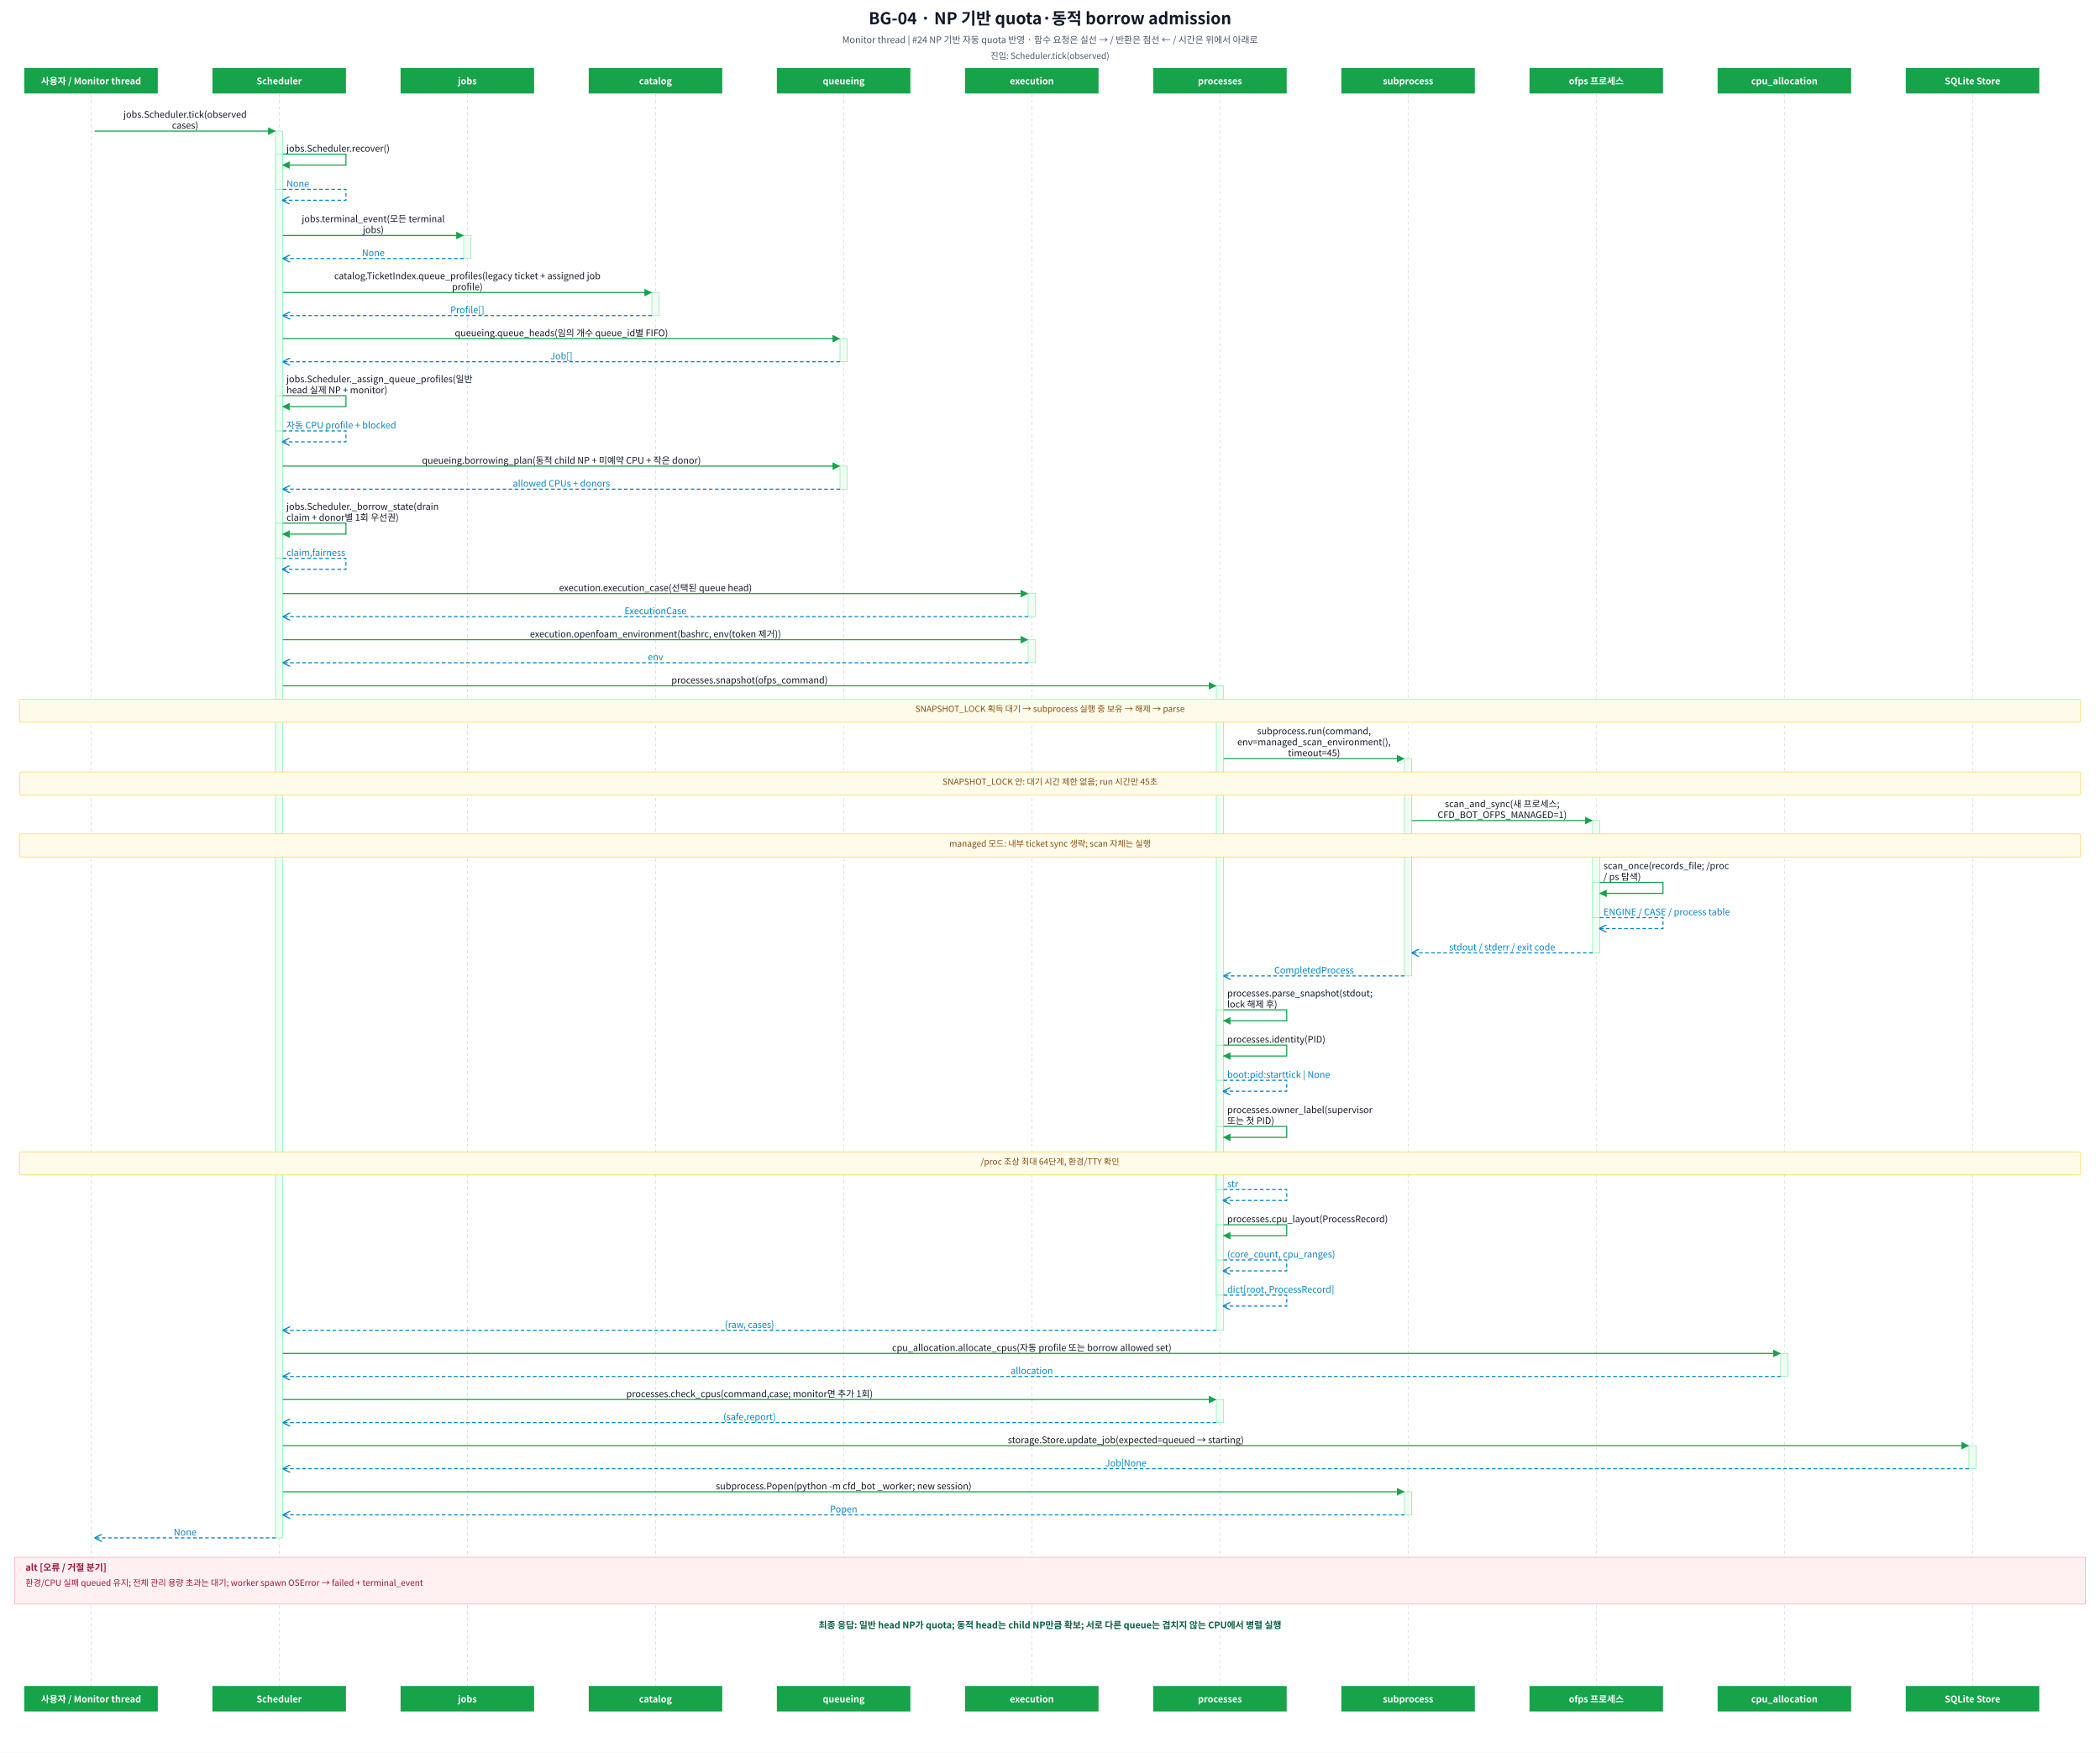
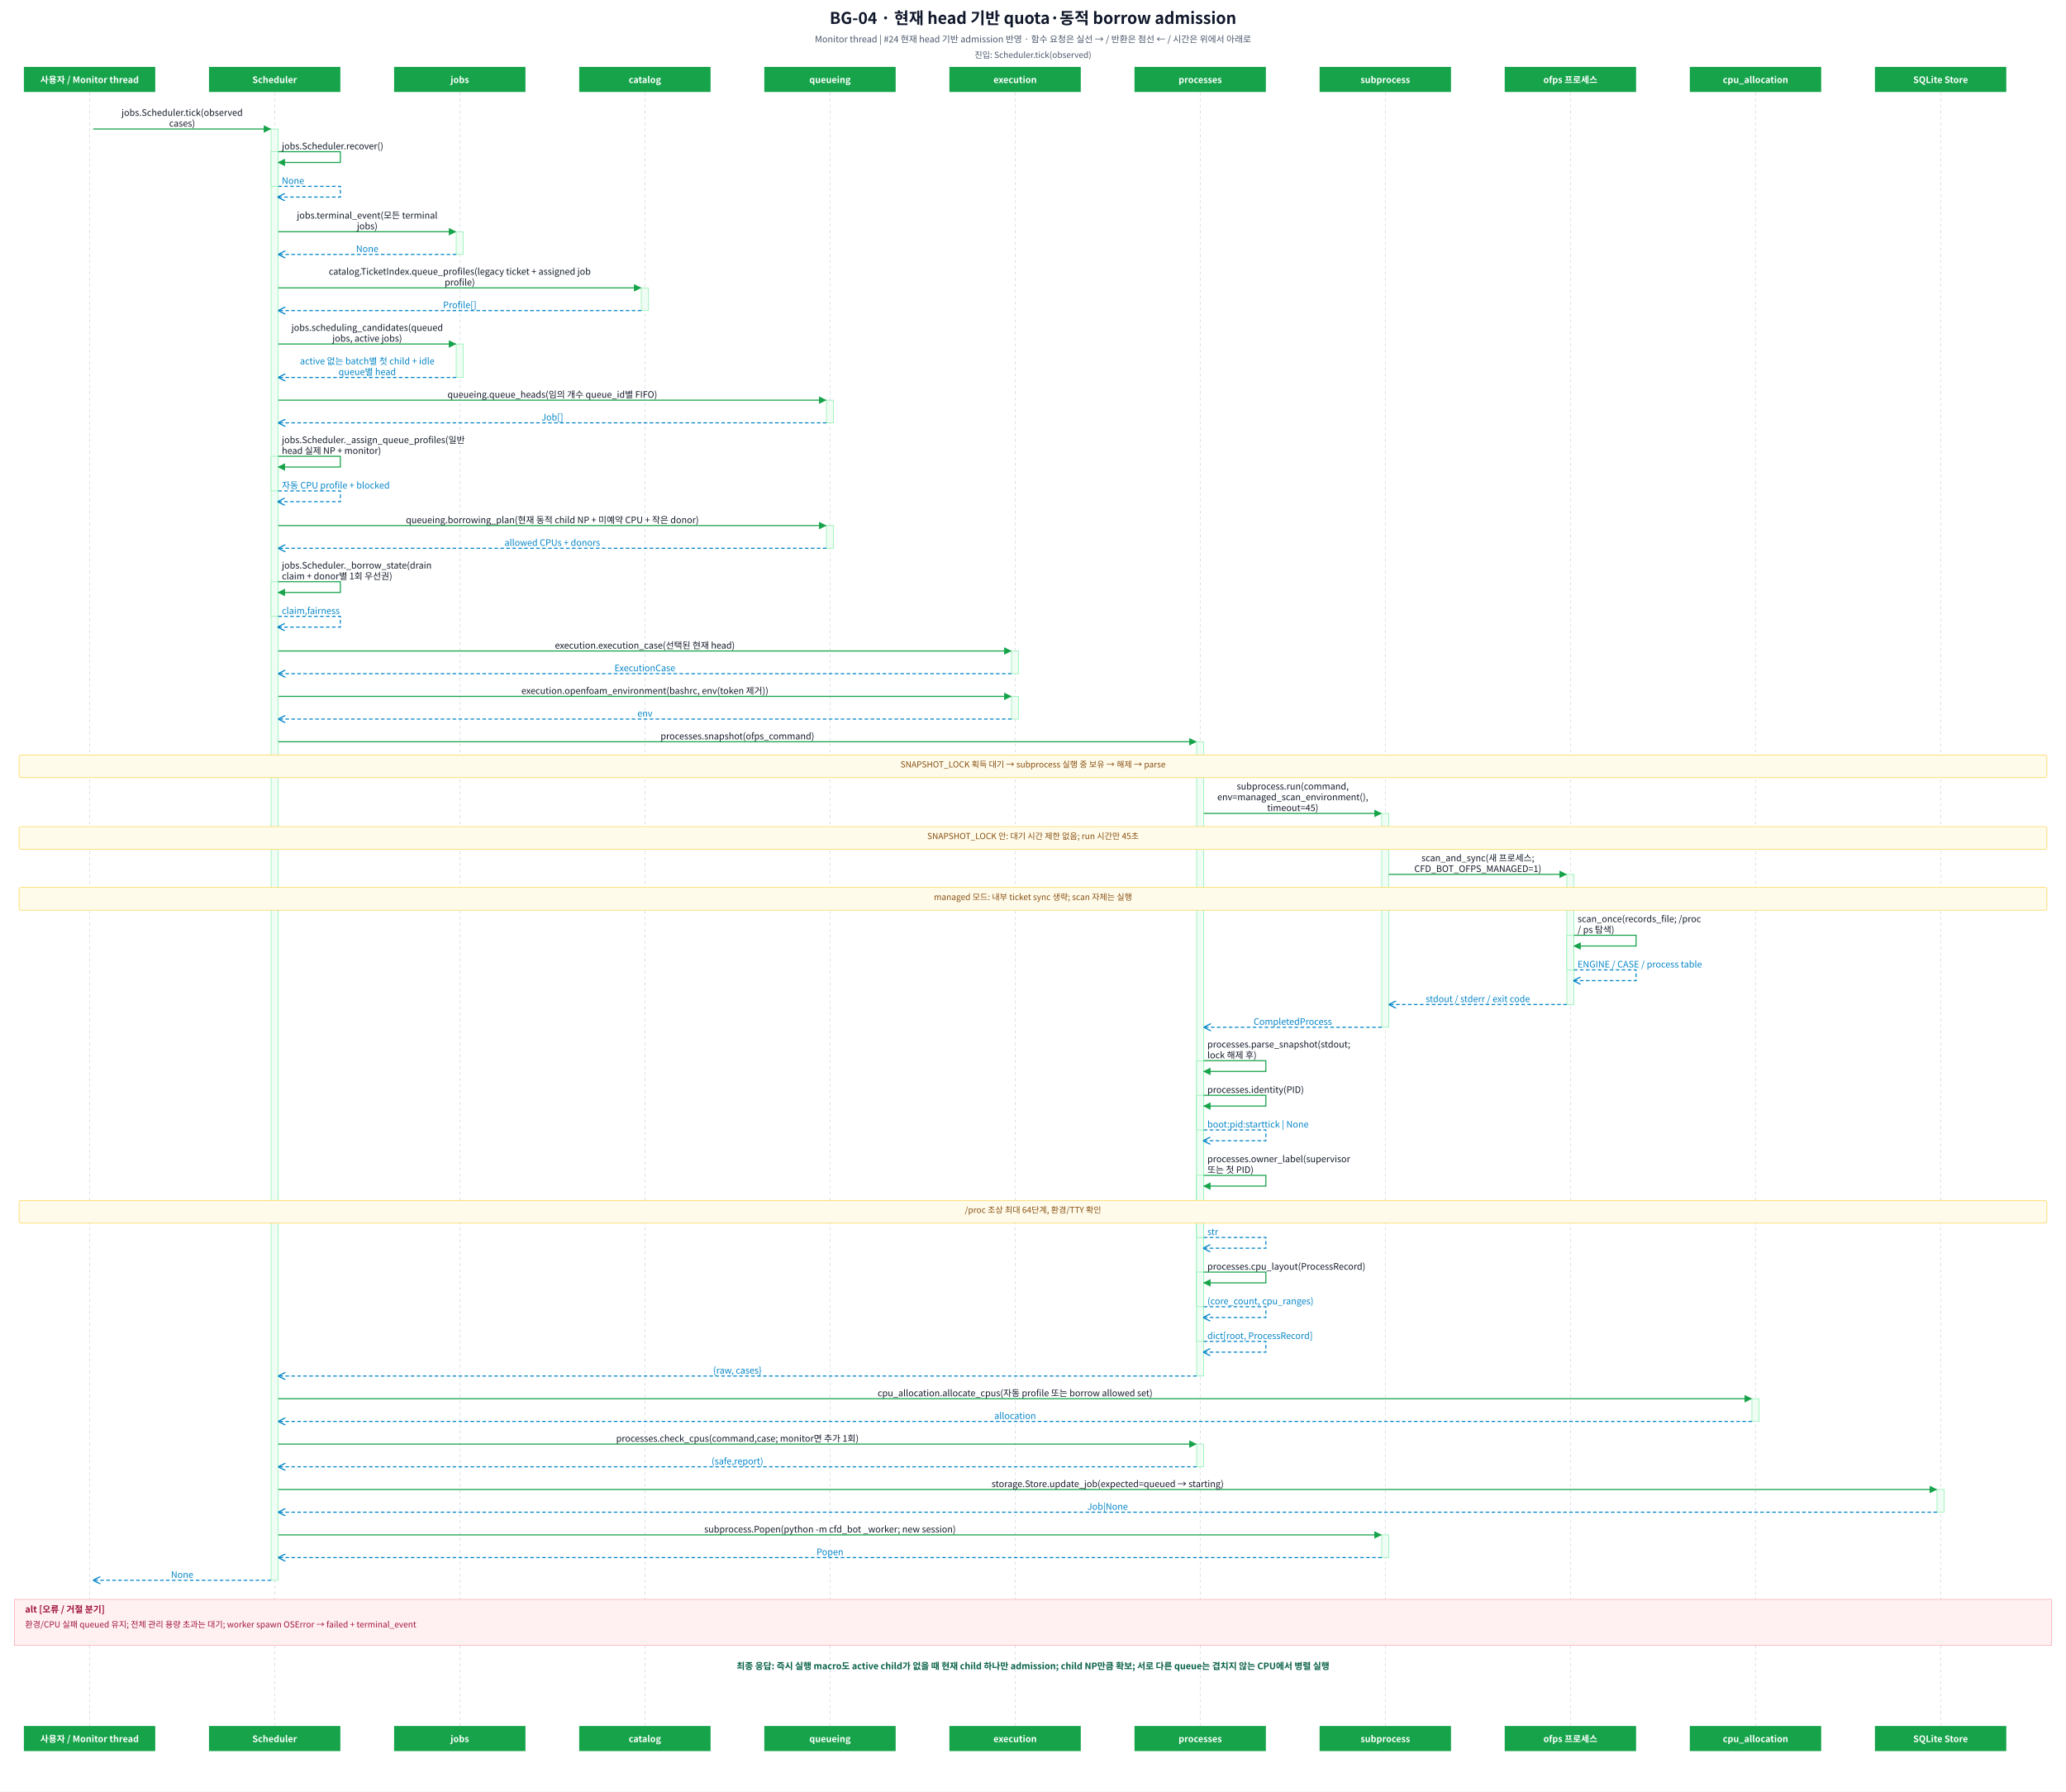
- <svg xmlns="http://www.w3.org/2000/svg" width="3460" height="2888" viewBox="0 0 3460 2888" role="img" aria-label="NP 기반 quota·동적 borrow admission">
+ <svg xmlns="http://www.w3.org/2000/svg" width="3460" height="3000" viewBox="0 0 3460 3000" role="img" aria-label="현재 head 기반 quota·동적 borrow admission">
  <defs>
    <marker id="req" viewBox="0 0 10 10" refX="9" refY="5" markerWidth="7" markerHeight="7" orient="auto-start-reverse">
      <path d="M0 0 L10 5 L0 10 z" fill="#16a34a" />
    </marker>
    <marker id="ret" viewBox="0 0 10 10" refX="9" refY="5" markerWidth="7" markerHeight="7" orient="auto-start-reverse">
      <path d="M0 0 L10 5 L0 10" fill="none" stroke="#0284c7" stroke-width="1.5" />
    </marker>
  </defs>
  <rect width="100%" height="100%" fill="white" />
  <g font-family="Noto Sans CJK KR, sans-serif">
-     <text x="1730.0" y="40" text-anchor="middle" font-size="27" fill="#0f172a" font-weight="700">BG-04 · NP 기반 quota·동적 borrow admission</text>
-     <text x="1730.0" y="71" text-anchor="middle" font-size="15" fill="#475569">Monitor thread | #24 NP 기반 자동 quota 반영 · 함수 요청은 실선 → / 반환은 점선 ← / 시간은 위에서 아래로</text>
+     <text x="1730.0" y="40" text-anchor="middle" font-size="27" fill="#0f172a" font-weight="700">BG-04 · 현재 head 기반 quota·동적 borrow admission</text>
+     <text x="1730.0" y="71" text-anchor="middle" font-size="15" fill="#475569">Monitor thread | #24 현재 head 기반 admission 반영 · 함수 요청은 실선 → / 반환은 점선 ← / 시간은 위에서 아래로</text>
    <text x="1730.0" y="97" text-anchor="middle" font-size="14" fill="#475569">진입: Scheduler.tick(observed)</text>
-     <path d="M150.0,155 V2778" stroke="#cbd5e1" stroke-dasharray="5 5" />
+     <path d="M150.0,155 V2890" stroke="#cbd5e1" stroke-dasharray="5 5" />
    <rect x="40.0" y="112" width="220" height="42" fill="#16a34a" />
    <text x="150.0" y="139" text-anchor="middle" font-size="15" fill="white" font-weight="700">사용자 / Monitor thread</text>
-     <rect x="40.0" y="2778" width="220" height="42" fill="#16a34a" />
-     <text x="150.0" y="2805" text-anchor="middle" font-size="15" fill="white" font-weight="700">사용자 / Monitor thread</text>
-     <path d="M460.0,155 V2778" stroke="#cbd5e1" stroke-dasharray="5 5" />
+     <rect x="40.0" y="2890" width="220" height="42" fill="#16a34a" />
+     <text x="150.0" y="2917" text-anchor="middle" font-size="15" fill="white" font-weight="700">사용자 / Monitor thread</text>
+     <path d="M460.0,155 V2890" stroke="#cbd5e1" stroke-dasharray="5 5" />
    <rect x="350.0" y="112" width="220" height="42" fill="#16a34a" />
    <text x="460.0" y="139" text-anchor="middle" font-size="15" fill="white" font-weight="700">Scheduler</text>
-     <rect x="350.0" y="2778" width="220" height="42" fill="#16a34a" />
-     <text x="460.0" y="2805" text-anchor="middle" font-size="15" fill="white" font-weight="700">Scheduler</text>
-     <path d="M770.0,155 V2778" stroke="#cbd5e1" stroke-dasharray="5 5" />
+     <rect x="350.0" y="2890" width="220" height="42" fill="#16a34a" />
+     <text x="460.0" y="2917" text-anchor="middle" font-size="15" fill="white" font-weight="700">Scheduler</text>
+     <path d="M770.0,155 V2890" stroke="#cbd5e1" stroke-dasharray="5 5" />
    <rect x="660.0" y="112" width="220" height="42" fill="#16a34a" />
    <text x="770.0" y="139" text-anchor="middle" font-size="15" fill="white" font-weight="700">jobs</text>
-     <rect x="660.0" y="2778" width="220" height="42" fill="#16a34a" />
-     <text x="770.0" y="2805" text-anchor="middle" font-size="15" fill="white" font-weight="700">jobs</text>
-     <path d="M1080.0,155 V2778" stroke="#cbd5e1" stroke-dasharray="5 5" />
+     <rect x="660.0" y="2890" width="220" height="42" fill="#16a34a" />
+     <text x="770.0" y="2917" text-anchor="middle" font-size="15" fill="white" font-weight="700">jobs</text>
+     <path d="M1080.0,155 V2890" stroke="#cbd5e1" stroke-dasharray="5 5" />
    <rect x="970.0" y="112" width="220" height="42" fill="#16a34a" />
    <text x="1080.0" y="139" text-anchor="middle" font-size="15" fill="white" font-weight="700">catalog</text>
-     <rect x="970.0" y="2778" width="220" height="42" fill="#16a34a" />
-     <text x="1080.0" y="2805" text-anchor="middle" font-size="15" fill="white" font-weight="700">catalog</text>
-     <path d="M1390.0,155 V2778" stroke="#cbd5e1" stroke-dasharray="5 5" />
+     <rect x="970.0" y="2890" width="220" height="42" fill="#16a34a" />
+     <text x="1080.0" y="2917" text-anchor="middle" font-size="15" fill="white" font-weight="700">catalog</text>
+     <path d="M1390.0,155 V2890" stroke="#cbd5e1" stroke-dasharray="5 5" />
    <rect x="1280.0" y="112" width="220" height="42" fill="#16a34a" />
    <text x="1390.0" y="139" text-anchor="middle" font-size="15" fill="white" font-weight="700">queueing</text>
-     <rect x="1280.0" y="2778" width="220" height="42" fill="#16a34a" />
-     <text x="1390.0" y="2805" text-anchor="middle" font-size="15" fill="white" font-weight="700">queueing</text>
-     <path d="M1700.0,155 V2778" stroke="#cbd5e1" stroke-dasharray="5 5" />
+     <rect x="1280.0" y="2890" width="220" height="42" fill="#16a34a" />
+     <text x="1390.0" y="2917" text-anchor="middle" font-size="15" fill="white" font-weight="700">queueing</text>
+     <path d="M1700.0,155 V2890" stroke="#cbd5e1" stroke-dasharray="5 5" />
    <rect x="1590.0" y="112" width="220" height="42" fill="#16a34a" />
    <text x="1700.0" y="139" text-anchor="middle" font-size="15" fill="white" font-weight="700">execution</text>
-     <rect x="1590.0" y="2778" width="220" height="42" fill="#16a34a" />
-     <text x="1700.0" y="2805" text-anchor="middle" font-size="15" fill="white" font-weight="700">execution</text>
-     <path d="M2010.0,155 V2778" stroke="#cbd5e1" stroke-dasharray="5 5" />
+     <rect x="1590.0" y="2890" width="220" height="42" fill="#16a34a" />
+     <text x="1700.0" y="2917" text-anchor="middle" font-size="15" fill="white" font-weight="700">execution</text>
+     <path d="M2010.0,155 V2890" stroke="#cbd5e1" stroke-dasharray="5 5" />
    <rect x="1900.0" y="112" width="220" height="42" fill="#16a34a" />
    <text x="2010.0" y="139" text-anchor="middle" font-size="15" fill="white" font-weight="700">processes</text>
-     <rect x="1900.0" y="2778" width="220" height="42" fill="#16a34a" />
-     <text x="2010.0" y="2805" text-anchor="middle" font-size="15" fill="white" font-weight="700">processes</text>
-     <path d="M2320.0,155 V2778" stroke="#cbd5e1" stroke-dasharray="5 5" />
+     <rect x="1900.0" y="2890" width="220" height="42" fill="#16a34a" />
+     <text x="2010.0" y="2917" text-anchor="middle" font-size="15" fill="white" font-weight="700">processes</text>
+     <path d="M2320.0,155 V2890" stroke="#cbd5e1" stroke-dasharray="5 5" />
    <rect x="2210.0" y="112" width="220" height="42" fill="#16a34a" />
    <text x="2320.0" y="139" text-anchor="middle" font-size="15" fill="white" font-weight="700">subprocess</text>
-     <rect x="2210.0" y="2778" width="220" height="42" fill="#16a34a" />
-     <text x="2320.0" y="2805" text-anchor="middle" font-size="15" fill="white" font-weight="700">subprocess</text>
-     <path d="M2630.0,155 V2778" stroke="#cbd5e1" stroke-dasharray="5 5" />
+     <rect x="2210.0" y="2890" width="220" height="42" fill="#16a34a" />
+     <text x="2320.0" y="2917" text-anchor="middle" font-size="15" fill="white" font-weight="700">subprocess</text>
+     <path d="M2630.0,155 V2890" stroke="#cbd5e1" stroke-dasharray="5 5" />
    <rect x="2520.0" y="112" width="220" height="42" fill="#16a34a" />
    <text x="2630.0" y="139" text-anchor="middle" font-size="15" fill="white" font-weight="700">ofps 프로세스</text>
-     <rect x="2520.0" y="2778" width="220" height="42" fill="#16a34a" />
-     <text x="2630.0" y="2805" text-anchor="middle" font-size="15" fill="white" font-weight="700">ofps 프로세스</text>
-     <path d="M2940.0,155 V2778" stroke="#cbd5e1" stroke-dasharray="5 5" />
+     <rect x="2520.0" y="2890" width="220" height="42" fill="#16a34a" />
+     <text x="2630.0" y="2917" text-anchor="middle" font-size="15" fill="white" font-weight="700">ofps 프로세스</text>
+     <path d="M2940.0,155 V2890" stroke="#cbd5e1" stroke-dasharray="5 5" />
    <rect x="2830.0" y="112" width="220" height="42" fill="#16a34a" />
    <text x="2940.0" y="139" text-anchor="middle" font-size="15" fill="white" font-weight="700">cpu_allocation</text>
-     <rect x="2830.0" y="2778" width="220" height="42" fill="#16a34a" />
-     <text x="2940.0" y="2805" text-anchor="middle" font-size="15" fill="white" font-weight="700">cpu_allocation</text>
-     <path d="M3250.0,155 V2778" stroke="#cbd5e1" stroke-dasharray="5 5" />
+     <rect x="2830.0" y="2890" width="220" height="42" fill="#16a34a" />
+     <text x="2940.0" y="2917" text-anchor="middle" font-size="15" fill="white" font-weight="700">cpu_allocation</text>
+     <path d="M3250.0,155 V2890" stroke="#cbd5e1" stroke-dasharray="5 5" />
    <rect x="3140.0" y="112" width="220" height="42" fill="#16a34a" />
    <text x="3250.0" y="139" text-anchor="middle" font-size="15" fill="white" font-weight="700">SQLite Store</text>
-     <rect x="3140.0" y="2778" width="220" height="42" fill="#16a34a" />
-     <text x="3250.0" y="2805" text-anchor="middle" font-size="15" fill="white" font-weight="700">SQLite Store</text>
-     <rect x="454.0" y="216" width="12" height="2318" fill="#f0fdf4" stroke="#86efac" />
-     <rect x="2004.0" y="1130" width="12" height="1062" fill="#f0fdf4" stroke="#86efac" />
-     <rect x="2004.0" y="1664" width="12" height="470" fill="#f0fdf4" stroke="#86efac" />
-     <rect x="2314.0" y="1250" width="12" height="358" fill="#f0fdf4" stroke="#86efac" />
-     <rect x="2624.0" y="1352" width="12" height="218" fill="#f0fdf4" stroke="#86efac" />
-     <rect x="2004.0" y="1856" width="12" height="104" fill="#f0fdf4" stroke="#86efac" />
+     <rect x="3140.0" y="2890" width="220" height="42" fill="#16a34a" />
+     <text x="3250.0" y="2917" text-anchor="middle" font-size="15" fill="white" font-weight="700">SQLite Store</text>
+     <rect x="454.0" y="216" width="12" height="2430" fill="#f0fdf4" stroke="#86efac" />
+     <rect x="2004.0" y="1242" width="12" height="1062" fill="#f0fdf4" stroke="#86efac" />
+     <rect x="2004.0" y="1776" width="12" height="470" fill="#f0fdf4" stroke="#86efac" />
+     <rect x="2314.0" y="1362" width="12" height="358" fill="#f0fdf4" stroke="#86efac" />
+     <rect x="2624.0" y="1464" width="12" height="218" fill="#f0fdf4" stroke="#86efac" />
+     <rect x="2004.0" y="1968" width="12" height="104" fill="#f0fdf4" stroke="#86efac" />
    <rect x="454.0" y="254" width="12" height="58" fill="#f0fdf4" stroke="#86efac" />
-     <rect x="454.0" y="652" width="12" height="58" fill="#f0fdf4" stroke="#86efac" />
-     <rect x="454.0" y="862" width="12" height="58" fill="#f0fdf4" stroke="#86efac" />
-     <rect x="2624.0" y="1454" width="12" height="58" fill="#f0fdf4" stroke="#86efac" />
-     <rect x="2004.0" y="1722" width="12" height="58" fill="#f0fdf4" stroke="#86efac" />
-     <rect x="2004.0" y="2018" width="12" height="58" fill="#f0fdf4" stroke="#86efac" />
+     <rect x="454.0" y="764" width="12" height="58" fill="#f0fdf4" stroke="#86efac" />
+     <rect x="454.0" y="974" width="12" height="58" fill="#f0fdf4" stroke="#86efac" />
+     <rect x="2624.0" y="1566" width="12" height="58" fill="#f0fdf4" stroke="#86efac" />
+     <rect x="2004.0" y="1834" width="12" height="58" fill="#f0fdf4" stroke="#86efac" />
+     <rect x="2004.0" y="2130" width="12" height="58" fill="#f0fdf4" stroke="#86efac" />
+     <rect x="764.0" y="576" width="12" height="56" fill="#f0fdf4" stroke="#86efac" />
    <rect x="764.0" y="388" width="12" height="38" fill="#f0fdf4" stroke="#86efac" />
    <rect x="1074.0" y="482" width="12" height="38" fill="#f0fdf4" stroke="#86efac" />
-     <rect x="1384.0" y="558" width="12" height="38" fill="#f0fdf4" stroke="#86efac" />
-     <rect x="1384.0" y="768" width="12" height="38" fill="#f0fdf4" stroke="#86efac" />
-     <rect x="1694.0" y="978" width="12" height="38" fill="#f0fdf4" stroke="#86efac" />
-     <rect x="1694.0" y="1054" width="12" height="38" fill="#f0fdf4" stroke="#86efac" />
-     <rect x="2934.0" y="2230" width="12" height="38" fill="#f0fdf4" stroke="#86efac" />
-     <rect x="2004.0" y="2306" width="12" height="38" fill="#f0fdf4" stroke="#86efac" />
-     <rect x="3244.0" y="2382" width="12" height="38" fill="#f0fdf4" stroke="#86efac" />
-     <rect x="2314.0" y="2458" width="12" height="38" fill="#f0fdf4" stroke="#86efac" />
+     <rect x="1384.0" y="670" width="12" height="38" fill="#f0fdf4" stroke="#86efac" />
+     <rect x="1384.0" y="880" width="12" height="38" fill="#f0fdf4" stroke="#86efac" />
+     <rect x="1694.0" y="1090" width="12" height="38" fill="#f0fdf4" stroke="#86efac" />
+     <rect x="1694.0" y="1166" width="12" height="38" fill="#f0fdf4" stroke="#86efac" />
+     <rect x="2934.0" y="2342" width="12" height="38" fill="#f0fdf4" stroke="#86efac" />
+     <rect x="2004.0" y="2418" width="12" height="38" fill="#f0fdf4" stroke="#86efac" />
+     <rect x="3244.0" y="2494" width="12" height="38" fill="#f0fdf4" stroke="#86efac" />
+     <rect x="2314.0" y="2570" width="12" height="38" fill="#f0fdf4" stroke="#86efac" />
    <path d="M156.0,216 H453.0" fill="none" stroke="#16a34a" stroke-width="1.8" marker-end="url(#req)" />
    <text x="305.0" y="194" text-anchor="middle" font-size="15" fill="#111827">jobs.Scheduler.tick(observed</text>
    <text x="305.0" y="212" text-anchor="middle" font-size="15" fill="#111827">cases)</text>
    <path d="M466.0,254 H570.0 V272 H466.0" fill="none" stroke="#16a34a" stroke-width="1.8" marker-end="url(#req)" />
    <text x="472.0" y="250" text-anchor="start" font-size="15" fill="#111827">jobs.Scheduler.recover()</text>
    <path d="M466.0,312 H570.0 V330 H466.0" fill="none" stroke="#0284c7" stroke-width="1.8" stroke-dasharray="6 4" marker-end="url(#ret)" />
    <text x="472.0" y="308" text-anchor="start" font-size="15" fill="#0284c7">None</text>
    <path d="M466.0,388 H763.0" fill="none" stroke="#16a34a" stroke-width="1.8" marker-end="url(#req)" />
    <text x="615.0" y="366" text-anchor="middle" font-size="15" fill="#111827">jobs.terminal_event(모든 terminal</text>
    <text x="615.0" y="384" text-anchor="middle" font-size="15" fill="#111827">jobs)</text>
    <path d="M764.0,426 H467.0" fill="none" stroke="#0284c7" stroke-width="1.8" stroke-dasharray="6 4" marker-end="url(#ret)" />
    <text x="615.0" y="422" text-anchor="middle" font-size="15" fill="#0284c7">None</text>
    <path d="M466.0,482 H1073.0" fill="none" stroke="#16a34a" stroke-width="1.8" marker-end="url(#req)" />
    <text x="770.0" y="460" text-anchor="middle" font-size="15" fill="#111827">catalog.TicketIndex.queue_profiles(legacy ticket + assigned job</text>
    <text x="770.0" y="478" text-anchor="middle" font-size="15" fill="#111827">profile)</text>
    <path d="M1074.0,520 H467.0" fill="none" stroke="#0284c7" stroke-width="1.8" stroke-dasharray="6 4" marker-end="url(#ret)" />
    <text x="770.0" y="516" text-anchor="middle" font-size="15" fill="#0284c7">Profile[]</text>
-     <path d="M466.0,558 H1383.0" fill="none" stroke="#16a34a" stroke-width="1.8" marker-end="url(#req)" />
-     <text x="925.0" y="554" text-anchor="middle" font-size="15" fill="#111827">queueing.queue_heads(임의 개수 queue_id별 FIFO)</text>
-     <path d="M1384.0,596 H467.0" fill="none" stroke="#0284c7" stroke-width="1.8" stroke-dasharray="6 4" marker-end="url(#ret)" />
-     <text x="925.0" y="592" text-anchor="middle" font-size="15" fill="#0284c7">Job[]</text>
-     <path d="M466.0,652 H570.0 V670 H466.0" fill="none" stroke="#16a34a" stroke-width="1.8" marker-end="url(#req)" />
-     <text x="472.0" y="630" text-anchor="start" font-size="15" fill="#111827">jobs.Scheduler._assign_queue_profiles(일반</text>
-     <text x="472.0" y="648" text-anchor="start" font-size="15" fill="#111827">head 실제 NP + monitor)</text>
-     <path d="M466.0,710 H570.0 V728 H466.0" fill="none" stroke="#0284c7" stroke-width="1.8" stroke-dasharray="6 4" marker-end="url(#ret)" />
-     <text x="472.0" y="706" text-anchor="start" font-size="15" fill="#0284c7">자동 CPU profile + blocked</text>
-     <path d="M466.0,768 H1383.0" fill="none" stroke="#16a34a" stroke-width="1.8" marker-end="url(#req)" />
-     <text x="925.0" y="764" text-anchor="middle" font-size="15" fill="#111827">queueing.borrowing_plan(동적 child NP + 미예약 CPU + 작은 donor)</text>
-     <path d="M1384.0,806 H467.0" fill="none" stroke="#0284c7" stroke-width="1.8" stroke-dasharray="6 4" marker-end="url(#ret)" />
-     <text x="925.0" y="802" text-anchor="middle" font-size="15" fill="#0284c7">allowed CPUs + donors</text>
-     <path d="M466.0,862 H570.0 V880 H466.0" fill="none" stroke="#16a34a" stroke-width="1.8" marker-end="url(#req)" />
-     <text x="472.0" y="840" text-anchor="start" font-size="15" fill="#111827">jobs.Scheduler._borrow_state(drain</text>
-     <text x="472.0" y="858" text-anchor="start" font-size="15" fill="#111827">claim + donor별 1회 우선권)</text>
-     <path d="M466.0,920 H570.0 V938 H466.0" fill="none" stroke="#0284c7" stroke-width="1.8" stroke-dasharray="6 4" marker-end="url(#ret)" />
-     <text x="472.0" y="916" text-anchor="start" font-size="15" fill="#0284c7">claim,fairness</text>
-     <path d="M466.0,978 H1693.0" fill="none" stroke="#16a34a" stroke-width="1.8" marker-end="url(#req)" />
-     <text x="1080.0" y="974" text-anchor="middle" font-size="15" fill="#111827">execution.execution_case(선택된 queue head)</text>
-     <path d="M1694.0,1016 H467.0" fill="none" stroke="#0284c7" stroke-width="1.8" stroke-dasharray="6 4" marker-end="url(#ret)" />
-     <text x="1080.0" y="1012" text-anchor="middle" font-size="15" fill="#0284c7">ExecutionCase</text>
-     <path d="M466.0,1054 H1693.0" fill="none" stroke="#16a34a" stroke-width="1.8" marker-end="url(#req)" />
-     <text x="1080.0" y="1050" text-anchor="middle" font-size="15" fill="#111827">execution.openfoam_environment(bashrc, env(token 제거))</text>
-     <path d="M1694.0,1092 H467.0" fill="none" stroke="#0284c7" stroke-width="1.8" stroke-dasharray="6 4" marker-end="url(#ret)" />
-     <text x="1080.0" y="1088" text-anchor="middle" font-size="15" fill="#0284c7">env</text>
-     <path d="M466.0,1130 H2003.0" fill="none" stroke="#16a34a" stroke-width="1.8" marker-end="url(#req)" />
+     <path d="M466.0,576 H763.0" fill="none" stroke="#16a34a" stroke-width="1.8" marker-end="url(#req)" />
+     <text x="615.0" y="554" text-anchor="middle" font-size="15" fill="#111827">jobs.scheduling_candidates(queued</text>
+     <text x="615.0" y="572" text-anchor="middle" font-size="15" fill="#111827">jobs, active jobs)</text>
+     <path d="M764.0,632 H467.0" fill="none" stroke="#0284c7" stroke-width="1.8" stroke-dasharray="6 4" marker-end="url(#ret)" />
+     <text x="615.0" y="610" text-anchor="middle" font-size="15" fill="#0284c7">active 없는 batch별 첫 child + idle</text>
+     <text x="615.0" y="628" text-anchor="middle" font-size="15" fill="#0284c7">queue별 head</text>
+     <path d="M466.0,670 H1383.0" fill="none" stroke="#16a34a" stroke-width="1.8" marker-end="url(#req)" />
+     <text x="925.0" y="666" text-anchor="middle" font-size="15" fill="#111827">queueing.queue_heads(임의 개수 queue_id별 FIFO)</text>
+     <path d="M1384.0,708 H467.0" fill="none" stroke="#0284c7" stroke-width="1.8" stroke-dasharray="6 4" marker-end="url(#ret)" />
+     <text x="925.0" y="704" text-anchor="middle" font-size="15" fill="#0284c7">Job[]</text>
+     <path d="M466.0,764 H570.0 V782 H466.0" fill="none" stroke="#16a34a" stroke-width="1.8" marker-end="url(#req)" />
+     <text x="472.0" y="742" text-anchor="start" font-size="15" fill="#111827">jobs.Scheduler._assign_queue_profiles(일반</text>
+     <text x="472.0" y="760" text-anchor="start" font-size="15" fill="#111827">head 실제 NP + monitor)</text>
+     <path d="M466.0,822 H570.0 V840 H466.0" fill="none" stroke="#0284c7" stroke-width="1.8" stroke-dasharray="6 4" marker-end="url(#ret)" />
+     <text x="472.0" y="818" text-anchor="start" font-size="15" fill="#0284c7">자동 CPU profile + blocked</text>
+     <path d="M466.0,880 H1383.0" fill="none" stroke="#16a34a" stroke-width="1.8" marker-end="url(#req)" />
+     <text x="925.0" y="876" text-anchor="middle" font-size="15" fill="#111827">queueing.borrowing_plan(현재 동적 child NP + 미예약 CPU + 작은 donor)</text>
+     <path d="M1384.0,918 H467.0" fill="none" stroke="#0284c7" stroke-width="1.8" stroke-dasharray="6 4" marker-end="url(#ret)" />
+     <text x="925.0" y="914" text-anchor="middle" font-size="15" fill="#0284c7">allowed CPUs + donors</text>
+     <path d="M466.0,974 H570.0 V992 H466.0" fill="none" stroke="#16a34a" stroke-width="1.8" marker-end="url(#req)" />
+     <text x="472.0" y="952" text-anchor="start" font-size="15" fill="#111827">jobs.Scheduler._borrow_state(drain</text>
+     <text x="472.0" y="970" text-anchor="start" font-size="15" fill="#111827">claim + donor별 1회 우선권)</text>
+     <path d="M466.0,1032 H570.0 V1050 H466.0" fill="none" stroke="#0284c7" stroke-width="1.8" stroke-dasharray="6 4" marker-end="url(#ret)" />
+     <text x="472.0" y="1028" text-anchor="start" font-size="15" fill="#0284c7">claim,fairness</text>
+     <path d="M466.0,1090 H1693.0" fill="none" stroke="#16a34a" stroke-width="1.8" marker-end="url(#req)" />
+     <text x="1080.0" y="1086" text-anchor="middle" font-size="15" fill="#111827">execution.execution_case(선택된 현재 head)</text>
+     <path d="M1694.0,1128 H467.0" fill="none" stroke="#0284c7" stroke-width="1.8" stroke-dasharray="6 4" marker-end="url(#ret)" />
+     <text x="1080.0" y="1124" text-anchor="middle" font-size="15" fill="#0284c7">ExecutionCase</text>
+     <path d="M466.0,1166 H1693.0" fill="none" stroke="#16a34a" stroke-width="1.8" marker-end="url(#req)" />
+     <text x="1080.0" y="1162" text-anchor="middle" font-size="15" fill="#111827">execution.openfoam_environment(bashrc, env(token 제거))</text>
+     <path d="M1694.0,1204 H467.0" fill="none" stroke="#0284c7" stroke-width="1.8" stroke-dasharray="6 4" marker-end="url(#ret)" />
+     <text x="1080.0" y="1200" text-anchor="middle" font-size="15" fill="#0284c7">env</text>
+     <path d="M466.0,1242 H2003.0" fill="none" stroke="#16a34a" stroke-width="1.8" marker-end="url(#req)" />
    <a href="D-04.svg" target="_blank">
-       <text x="1235.0" y="1126" text-anchor="middle" font-size="15" fill="#111827">processes.snapshot(ofps_command)</text>
+       <text x="1235.0" y="1238" text-anchor="middle" font-size="15" fill="#111827">processes.snapshot(ofps_command)</text>
    </a>
-     <rect x="32" y="1152" width="3396" height="38" rx="3" fill="#fffbeb" stroke="#fcd34d" />
-     <text x="1730.0" y="1173" text-anchor="middle" font-size="14" fill="#854d0e">SNAPSHOT_LOCK 획득 대기 → subprocess 실행 중 보유 → 해제 → parse</text>
-     <path d="M2016.0,1250 H2313.0" fill="none" stroke="#16a34a" stroke-width="1.8" marker-end="url(#req)" />
-     <text x="2165.0" y="1210" text-anchor="middle" font-size="15" fill="#111827">subprocess.run(command,</text>
-     <text x="2165.0" y="1228" text-anchor="middle" font-size="15" fill="#111827">env=managed_scan_environment(),</text>
-     <text x="2165.0" y="1246" text-anchor="middle" font-size="15" fill="#111827">timeout=45)</text>
-     <rect x="32" y="1272" width="3396" height="38" rx="3" fill="#fffbeb" stroke="#fcd34d" />
-     <text x="1730.0" y="1293" text-anchor="middle" font-size="14" fill="#854d0e">SNAPSHOT_LOCK 안: 대기 시간 제한 없음; run 시간만 45초</text>
-     <path d="M2326.0,1352 H2623.0" fill="none" stroke="#16a34a" stroke-width="1.8" marker-end="url(#req)" />
-     <text x="2475.0" y="1330" text-anchor="middle" font-size="15" fill="#111827">scan_and_sync(새 프로세스;</text>
-     <text x="2475.0" y="1348" text-anchor="middle" font-size="15" fill="#111827">CFD_BOT_OFPS_MANAGED=1)</text>
-     <rect x="32" y="1374" width="3396" height="38" rx="3" fill="#fffbeb" stroke="#fcd34d" />
-     <text x="1730.0" y="1395" text-anchor="middle" font-size="14" fill="#854d0e">managed 모드: 내부 ticket sync 생략; scan 자체는 실행</text>
-     <path d="M2636.0,1454 H2740.0 V1472 H2636.0" fill="none" stroke="#16a34a" stroke-width="1.8" marker-end="url(#req)" />
-     <text x="2642.0" y="1432" text-anchor="start" font-size="15" fill="#111827">scan_once(records_file; /proc</text>
-     <text x="2642.0" y="1450" text-anchor="start" font-size="15" fill="#111827">/ ps 탐색)</text>
-     <path d="M2636.0,1512 H2740.0 V1530 H2636.0" fill="none" stroke="#0284c7" stroke-width="1.8" stroke-dasharray="6 4" marker-end="url(#ret)" />
-     <text x="2642.0" y="1508" text-anchor="start" font-size="15" fill="#0284c7">ENGINE / CASE / process table</text>
-     <path d="M2624.0,1570 H2327.0" fill="none" stroke="#0284c7" stroke-width="1.8" stroke-dasharray="6 4" marker-end="url(#ret)" />
-     <text x="2475.0" y="1566" text-anchor="middle" font-size="15" fill="#0284c7">stdout / stderr / exit code</text>
-     <path d="M2314.0,1608 H2017.0" fill="none" stroke="#0284c7" stroke-width="1.8" stroke-dasharray="6 4" marker-end="url(#ret)" />
-     <text x="2165.0" y="1604" text-anchor="middle" font-size="15" fill="#0284c7">CompletedProcess</text>
-     <path d="M2016.0,1664 H2120.0 V1682 H2016.0" fill="none" stroke="#16a34a" stroke-width="1.8" marker-end="url(#req)" />
-     <text x="2022.0" y="1642" text-anchor="start" font-size="15" fill="#111827">processes.parse_snapshot(stdout;</text>
-     <text x="2022.0" y="1660" text-anchor="start" font-size="15" fill="#111827">lock 해제 후)</text>
-     <path d="M2016.0,1722 H2120.0 V1740 H2016.0" fill="none" stroke="#16a34a" stroke-width="1.8" marker-end="url(#req)" />
-     <text x="2022.0" y="1718" text-anchor="start" font-size="15" fill="#111827">processes.identity(PID)</text>
-     <path d="M2016.0,1780 H2120.0 V1798 H2016.0" fill="none" stroke="#0284c7" stroke-width="1.8" stroke-dasharray="6 4" marker-end="url(#ret)" />
-     <text x="2022.0" y="1776" text-anchor="start" font-size="15" fill="#0284c7">boot:pid:starttick | None</text>
-     <path d="M2016.0,1856 H2120.0 V1874 H2016.0" fill="none" stroke="#16a34a" stroke-width="1.8" marker-end="url(#req)" />
-     <text x="2022.0" y="1834" text-anchor="start" font-size="15" fill="#111827">processes.owner_label(supervisor</text>
-     <text x="2022.0" y="1852" text-anchor="start" font-size="15" fill="#111827">또는 첫 PID)</text>
-     <rect x="32" y="1898" width="3396" height="38" rx="3" fill="#fffbeb" stroke="#fcd34d" />
-     <text x="1730.0" y="1919" text-anchor="middle" font-size="14" fill="#854d0e">/proc 조상 최대 64단계, 환경/TTY 확인</text>
-     <path d="M2016.0,1960 H2120.0 V1978 H2016.0" fill="none" stroke="#0284c7" stroke-width="1.8" stroke-dasharray="6 4" marker-end="url(#ret)" />
-     <text x="2022.0" y="1956" text-anchor="start" font-size="15" fill="#0284c7">str</text>
-     <path d="M2016.0,2018 H2120.0 V2036 H2016.0" fill="none" stroke="#16a34a" stroke-width="1.8" marker-end="url(#req)" />
-     <text x="2022.0" y="2014" text-anchor="start" font-size="15" fill="#111827">processes.cpu_layout(ProcessRecord)</text>
-     <path d="M2016.0,2076 H2120.0 V2094 H2016.0" fill="none" stroke="#0284c7" stroke-width="1.8" stroke-dasharray="6 4" marker-end="url(#ret)" />
-     <text x="2022.0" y="2072" text-anchor="start" font-size="15" fill="#0284c7">(core_count, cpu_ranges)</text>
-     <path d="M2016.0,2134 H2120.0 V2152 H2016.0" fill="none" stroke="#0284c7" stroke-width="1.8" stroke-dasharray="6 4" marker-end="url(#ret)" />
-     <text x="2022.0" y="2130" text-anchor="start" font-size="15" fill="#0284c7">dict[root, ProcessRecord]</text>
-     <path d="M2004.0,2192 H467.0" fill="none" stroke="#0284c7" stroke-width="1.8" stroke-dasharray="6 4" marker-end="url(#ret)" />
-     <text x="1235.0" y="2188" text-anchor="middle" font-size="15" fill="#0284c7">{raw, cases}</text>
-     <path d="M466.0,2230 H2933.0" fill="none" stroke="#16a34a" stroke-width="1.8" marker-end="url(#req)" />
-     <text x="1700.0" y="2226" text-anchor="middle" font-size="15" fill="#111827">cpu_allocation.allocate_cpus(자동 profile 또는 borrow allowed set)</text>
-     <path d="M2934.0,2268 H467.0" fill="none" stroke="#0284c7" stroke-width="1.8" stroke-dasharray="6 4" marker-end="url(#ret)" />
-     <text x="1700.0" y="2264" text-anchor="middle" font-size="15" fill="#0284c7">allocation</text>
-     <path d="M466.0,2306 H2003.0" fill="none" stroke="#16a34a" stroke-width="1.8" marker-end="url(#req)" />
-     <text x="1235.0" y="2302" text-anchor="middle" font-size="15" fill="#111827">processes.check_cpus(command,case; monitor면 추가 1회)</text>
-     <path d="M2004.0,2344 H467.0" fill="none" stroke="#0284c7" stroke-width="1.8" stroke-dasharray="6 4" marker-end="url(#ret)" />
-     <text x="1235.0" y="2340" text-anchor="middle" font-size="15" fill="#0284c7">(safe,report)</text>
-     <path d="M466.0,2382 H3243.0" fill="none" stroke="#16a34a" stroke-width="1.8" marker-end="url(#req)" />
-     <text x="1855.0" y="2378" text-anchor="middle" font-size="15" fill="#111827">storage.Store.update_job(expected=queued → starting)</text>
-     <path d="M3244.0,2420 H467.0" fill="none" stroke="#0284c7" stroke-width="1.8" stroke-dasharray="6 4" marker-end="url(#ret)" />
-     <text x="1855.0" y="2416" text-anchor="middle" font-size="15" fill="#0284c7">Job|None</text>
-     <path d="M466.0,2458 H2313.0" fill="none" stroke="#16a34a" stroke-width="1.8" marker-end="url(#req)" />
-     <text x="1390.0" y="2454" text-anchor="middle" font-size="15" fill="#111827">subprocess.Popen(python -m cfd_bot _worker; new session)</text>
-     <path d="M2314.0,2496 H467.0" fill="none" stroke="#0284c7" stroke-width="1.8" stroke-dasharray="6 4" marker-end="url(#ret)" />
-     <text x="1390.0" y="2492" text-anchor="middle" font-size="15" fill="#0284c7">Popen</text>
-     <path d="M454.0,2534 H157.0" fill="none" stroke="#0284c7" stroke-width="1.8" stroke-dasharray="6 4" marker-end="url(#ret)" />
-     <text x="305.0" y="2530" text-anchor="middle" font-size="15" fill="#0284c7">None</text>
-     <rect x="24" y="2566" width="3412" height="77" fill="#fff1f2" stroke="#fda4af" />
-     <text x="42" y="2588" text-anchor="start" font-size="15" fill="#9f1239" font-weight="700">alt [오류 / 거절 분기]</text>
-     <text x="42" y="2613" text-anchor="start" font-size="14" fill="#9f1239">환경/CPU 실패 queued 유지; 전체 관리 용량 초과는 대기; worker spawn OSError → failed + terminal_event</text>
-     <text x="1730.0" y="2683" text-anchor="middle" font-size="15" fill="#065f46" font-weight="700">최종 응답: 일반 head NP가 quota; 동적 head는 child NP만큼 확보; 서로 다른 queue는 겹치지 않는 CPU에서 병렬 실행</text>
+     <rect x="32" y="1264" width="3396" height="38" rx="3" fill="#fffbeb" stroke="#fcd34d" />
+     <text x="1730.0" y="1285" text-anchor="middle" font-size="14" fill="#854d0e">SNAPSHOT_LOCK 획득 대기 → subprocess 실행 중 보유 → 해제 → parse</text>
+     <path d="M2016.0,1362 H2313.0" fill="none" stroke="#16a34a" stroke-width="1.8" marker-end="url(#req)" />
+     <text x="2165.0" y="1322" text-anchor="middle" font-size="15" fill="#111827">subprocess.run(command,</text>
+     <text x="2165.0" y="1340" text-anchor="middle" font-size="15" fill="#111827">env=managed_scan_environment(),</text>
+     <text x="2165.0" y="1358" text-anchor="middle" font-size="15" fill="#111827">timeout=45)</text>
+     <rect x="32" y="1384" width="3396" height="38" rx="3" fill="#fffbeb" stroke="#fcd34d" />
+     <text x="1730.0" y="1405" text-anchor="middle" font-size="14" fill="#854d0e">SNAPSHOT_LOCK 안: 대기 시간 제한 없음; run 시간만 45초</text>
+     <path d="M2326.0,1464 H2623.0" fill="none" stroke="#16a34a" stroke-width="1.8" marker-end="url(#req)" />
+     <text x="2475.0" y="1442" text-anchor="middle" font-size="15" fill="#111827">scan_and_sync(새 프로세스;</text>
+     <text x="2475.0" y="1460" text-anchor="middle" font-size="15" fill="#111827">CFD_BOT_OFPS_MANAGED=1)</text>
+     <rect x="32" y="1486" width="3396" height="38" rx="3" fill="#fffbeb" stroke="#fcd34d" />
+     <text x="1730.0" y="1507" text-anchor="middle" font-size="14" fill="#854d0e">managed 모드: 내부 ticket sync 생략; scan 자체는 실행</text>
+     <path d="M2636.0,1566 H2740.0 V1584 H2636.0" fill="none" stroke="#16a34a" stroke-width="1.8" marker-end="url(#req)" />
+     <text x="2642.0" y="1544" text-anchor="start" font-size="15" fill="#111827">scan_once(records_file; /proc</text>
+     <text x="2642.0" y="1562" text-anchor="start" font-size="15" fill="#111827">/ ps 탐색)</text>
+     <path d="M2636.0,1624 H2740.0 V1642 H2636.0" fill="none" stroke="#0284c7" stroke-width="1.8" stroke-dasharray="6 4" marker-end="url(#ret)" />
+     <text x="2642.0" y="1620" text-anchor="start" font-size="15" fill="#0284c7">ENGINE / CASE / process table</text>
+     <path d="M2624.0,1682 H2327.0" fill="none" stroke="#0284c7" stroke-width="1.8" stroke-dasharray="6 4" marker-end="url(#ret)" />
+     <text x="2475.0" y="1678" text-anchor="middle" font-size="15" fill="#0284c7">stdout / stderr / exit code</text>
+     <path d="M2314.0,1720 H2017.0" fill="none" stroke="#0284c7" stroke-width="1.8" stroke-dasharray="6 4" marker-end="url(#ret)" />
+     <text x="2165.0" y="1716" text-anchor="middle" font-size="15" fill="#0284c7">CompletedProcess</text>
+     <path d="M2016.0,1776 H2120.0 V1794 H2016.0" fill="none" stroke="#16a34a" stroke-width="1.8" marker-end="url(#req)" />
+     <text x="2022.0" y="1754" text-anchor="start" font-size="15" fill="#111827">processes.parse_snapshot(stdout;</text>
+     <text x="2022.0" y="1772" text-anchor="start" font-size="15" fill="#111827">lock 해제 후)</text>
+     <path d="M2016.0,1834 H2120.0 V1852 H2016.0" fill="none" stroke="#16a34a" stroke-width="1.8" marker-end="url(#req)" />
+     <text x="2022.0" y="1830" text-anchor="start" font-size="15" fill="#111827">processes.identity(PID)</text>
+     <path d="M2016.0,1892 H2120.0 V1910 H2016.0" fill="none" stroke="#0284c7" stroke-width="1.8" stroke-dasharray="6 4" marker-end="url(#ret)" />
+     <text x="2022.0" y="1888" text-anchor="start" font-size="15" fill="#0284c7">boot:pid:starttick | None</text>
+     <path d="M2016.0,1968 H2120.0 V1986 H2016.0" fill="none" stroke="#16a34a" stroke-width="1.8" marker-end="url(#req)" />
+     <text x="2022.0" y="1946" text-anchor="start" font-size="15" fill="#111827">processes.owner_label(supervisor</text>
+     <text x="2022.0" y="1964" text-anchor="start" font-size="15" fill="#111827">또는 첫 PID)</text>
+     <rect x="32" y="2010" width="3396" height="38" rx="3" fill="#fffbeb" stroke="#fcd34d" />
+     <text x="1730.0" y="2031" text-anchor="middle" font-size="14" fill="#854d0e">/proc 조상 최대 64단계, 환경/TTY 확인</text>
+     <path d="M2016.0,2072 H2120.0 V2090 H2016.0" fill="none" stroke="#0284c7" stroke-width="1.8" stroke-dasharray="6 4" marker-end="url(#ret)" />
+     <text x="2022.0" y="2068" text-anchor="start" font-size="15" fill="#0284c7">str</text>
+     <path d="M2016.0,2130 H2120.0 V2148 H2016.0" fill="none" stroke="#16a34a" stroke-width="1.8" marker-end="url(#req)" />
+     <text x="2022.0" y="2126" text-anchor="start" font-size="15" fill="#111827">processes.cpu_layout(ProcessRecord)</text>
+     <path d="M2016.0,2188 H2120.0 V2206 H2016.0" fill="none" stroke="#0284c7" stroke-width="1.8" stroke-dasharray="6 4" marker-end="url(#ret)" />
+     <text x="2022.0" y="2184" text-anchor="start" font-size="15" fill="#0284c7">(core_count, cpu_ranges)</text>
+     <path d="M2016.0,2246 H2120.0 V2264 H2016.0" fill="none" stroke="#0284c7" stroke-width="1.8" stroke-dasharray="6 4" marker-end="url(#ret)" />
+     <text x="2022.0" y="2242" text-anchor="start" font-size="15" fill="#0284c7">dict[root, ProcessRecord]</text>
+     <path d="M2004.0,2304 H467.0" fill="none" stroke="#0284c7" stroke-width="1.8" stroke-dasharray="6 4" marker-end="url(#ret)" />
+     <text x="1235.0" y="2300" text-anchor="middle" font-size="15" fill="#0284c7">{raw, cases}</text>
+     <path d="M466.0,2342 H2933.0" fill="none" stroke="#16a34a" stroke-width="1.8" marker-end="url(#req)" />
+     <text x="1700.0" y="2338" text-anchor="middle" font-size="15" fill="#111827">cpu_allocation.allocate_cpus(자동 profile 또는 borrow allowed set)</text>
+     <path d="M2934.0,2380 H467.0" fill="none" stroke="#0284c7" stroke-width="1.8" stroke-dasharray="6 4" marker-end="url(#ret)" />
+     <text x="1700.0" y="2376" text-anchor="middle" font-size="15" fill="#0284c7">allocation</text>
+     <path d="M466.0,2418 H2003.0" fill="none" stroke="#16a34a" stroke-width="1.8" marker-end="url(#req)" />
+     <text x="1235.0" y="2414" text-anchor="middle" font-size="15" fill="#111827">processes.check_cpus(command,case; monitor면 추가 1회)</text>
+     <path d="M2004.0,2456 H467.0" fill="none" stroke="#0284c7" stroke-width="1.8" stroke-dasharray="6 4" marker-end="url(#ret)" />
+     <text x="1235.0" y="2452" text-anchor="middle" font-size="15" fill="#0284c7">(safe,report)</text>
+     <path d="M466.0,2494 H3243.0" fill="none" stroke="#16a34a" stroke-width="1.8" marker-end="url(#req)" />
+     <text x="1855.0" y="2490" text-anchor="middle" font-size="15" fill="#111827">storage.Store.update_job(expected=queued → starting)</text>
+     <path d="M3244.0,2532 H467.0" fill="none" stroke="#0284c7" stroke-width="1.8" stroke-dasharray="6 4" marker-end="url(#ret)" />
+     <text x="1855.0" y="2528" text-anchor="middle" font-size="15" fill="#0284c7">Job|None</text>
+     <path d="M466.0,2570 H2313.0" fill="none" stroke="#16a34a" stroke-width="1.8" marker-end="url(#req)" />
+     <text x="1390.0" y="2566" text-anchor="middle" font-size="15" fill="#111827">subprocess.Popen(python -m cfd_bot _worker; new session)</text>
+     <path d="M2314.0,2608 H467.0" fill="none" stroke="#0284c7" stroke-width="1.8" stroke-dasharray="6 4" marker-end="url(#ret)" />
+     <text x="1390.0" y="2604" text-anchor="middle" font-size="15" fill="#0284c7">Popen</text>
+     <path d="M454.0,2646 H157.0" fill="none" stroke="#0284c7" stroke-width="1.8" stroke-dasharray="6 4" marker-end="url(#ret)" />
+     <text x="305.0" y="2642" text-anchor="middle" font-size="15" fill="#0284c7">None</text>
+     <rect x="24" y="2678" width="3412" height="77" fill="#fff1f2" stroke="#fda4af" />
+     <text x="42" y="2700" text-anchor="start" font-size="15" fill="#9f1239" font-weight="700">alt [오류 / 거절 분기]</text>
+     <text x="42" y="2725" text-anchor="start" font-size="14" fill="#9f1239">환경/CPU 실패 queued 유지; 전체 관리 용량 초과는 대기; worker spawn OSError → failed + terminal_event</text>
+     <text x="1730.0" y="2795" text-anchor="middle" font-size="15" fill="#065f46" font-weight="700">최종 응답: 즉시 실행 macro도 active child가 없을 때 현재 child 하나만 admission; child NP만큼 확보; 서로 다른 queue는 겹치지 않는 CPU에서 병렬 실행</text>
  </g>
</svg>
